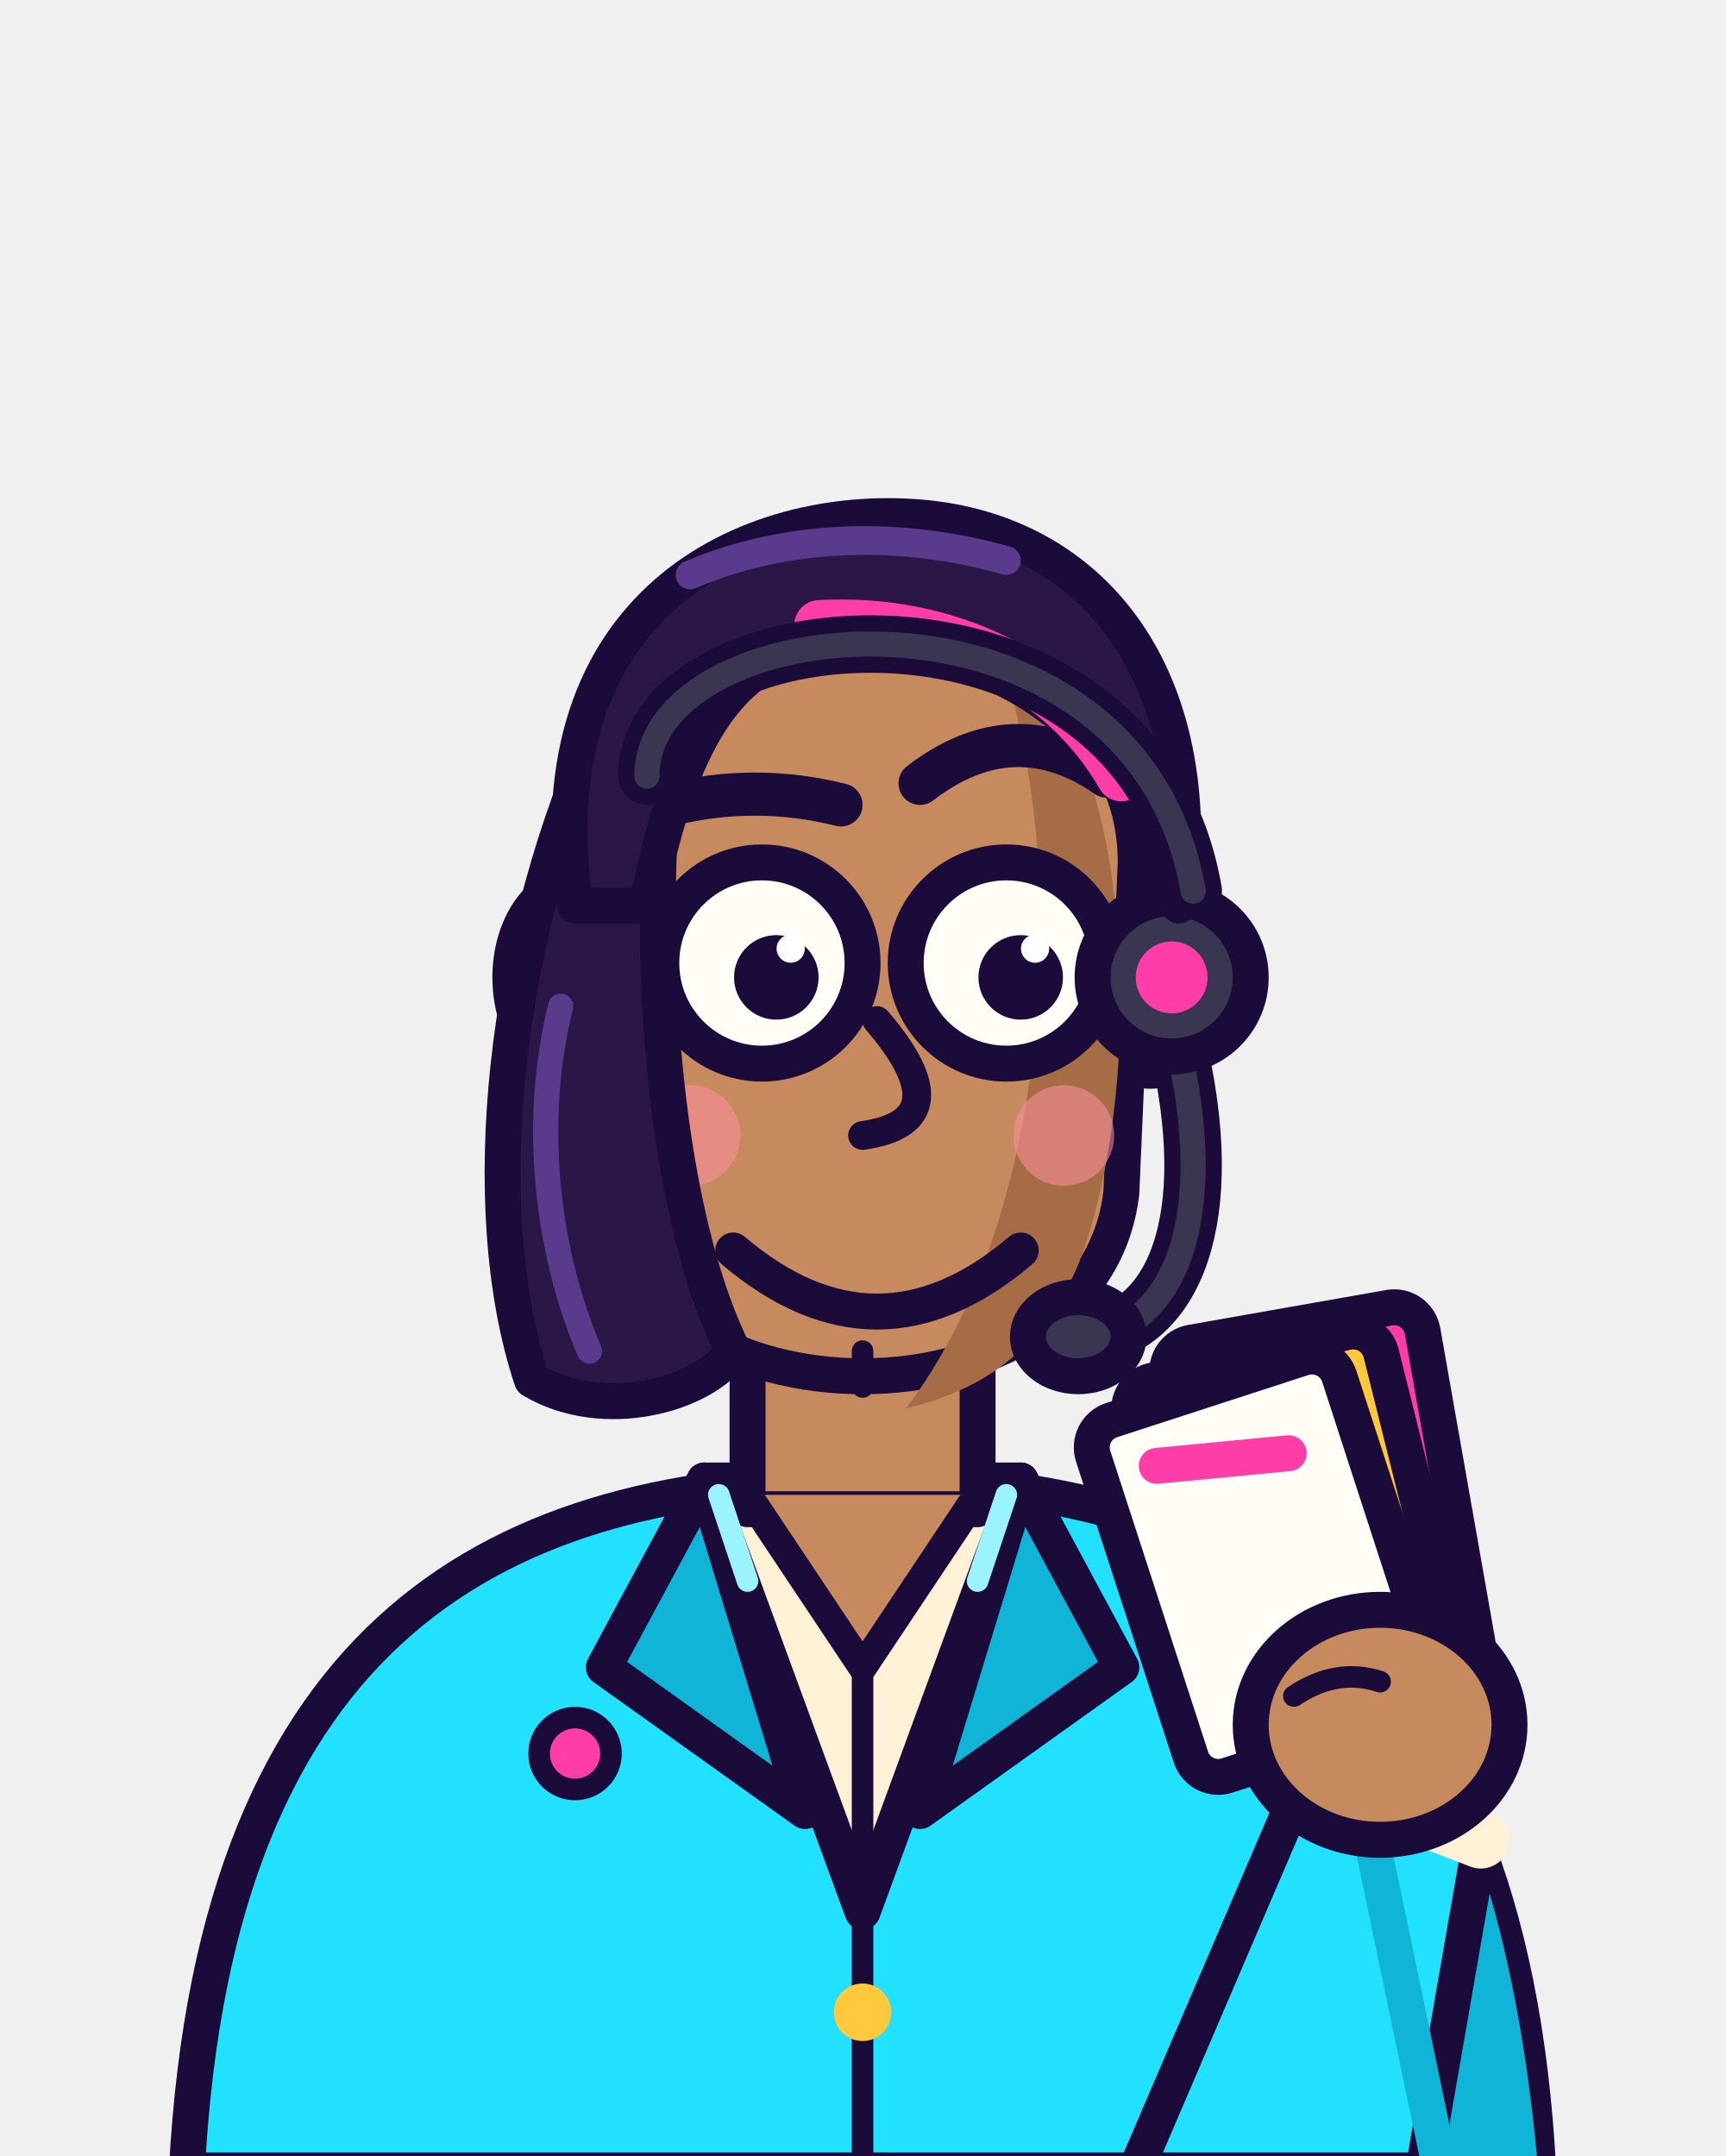
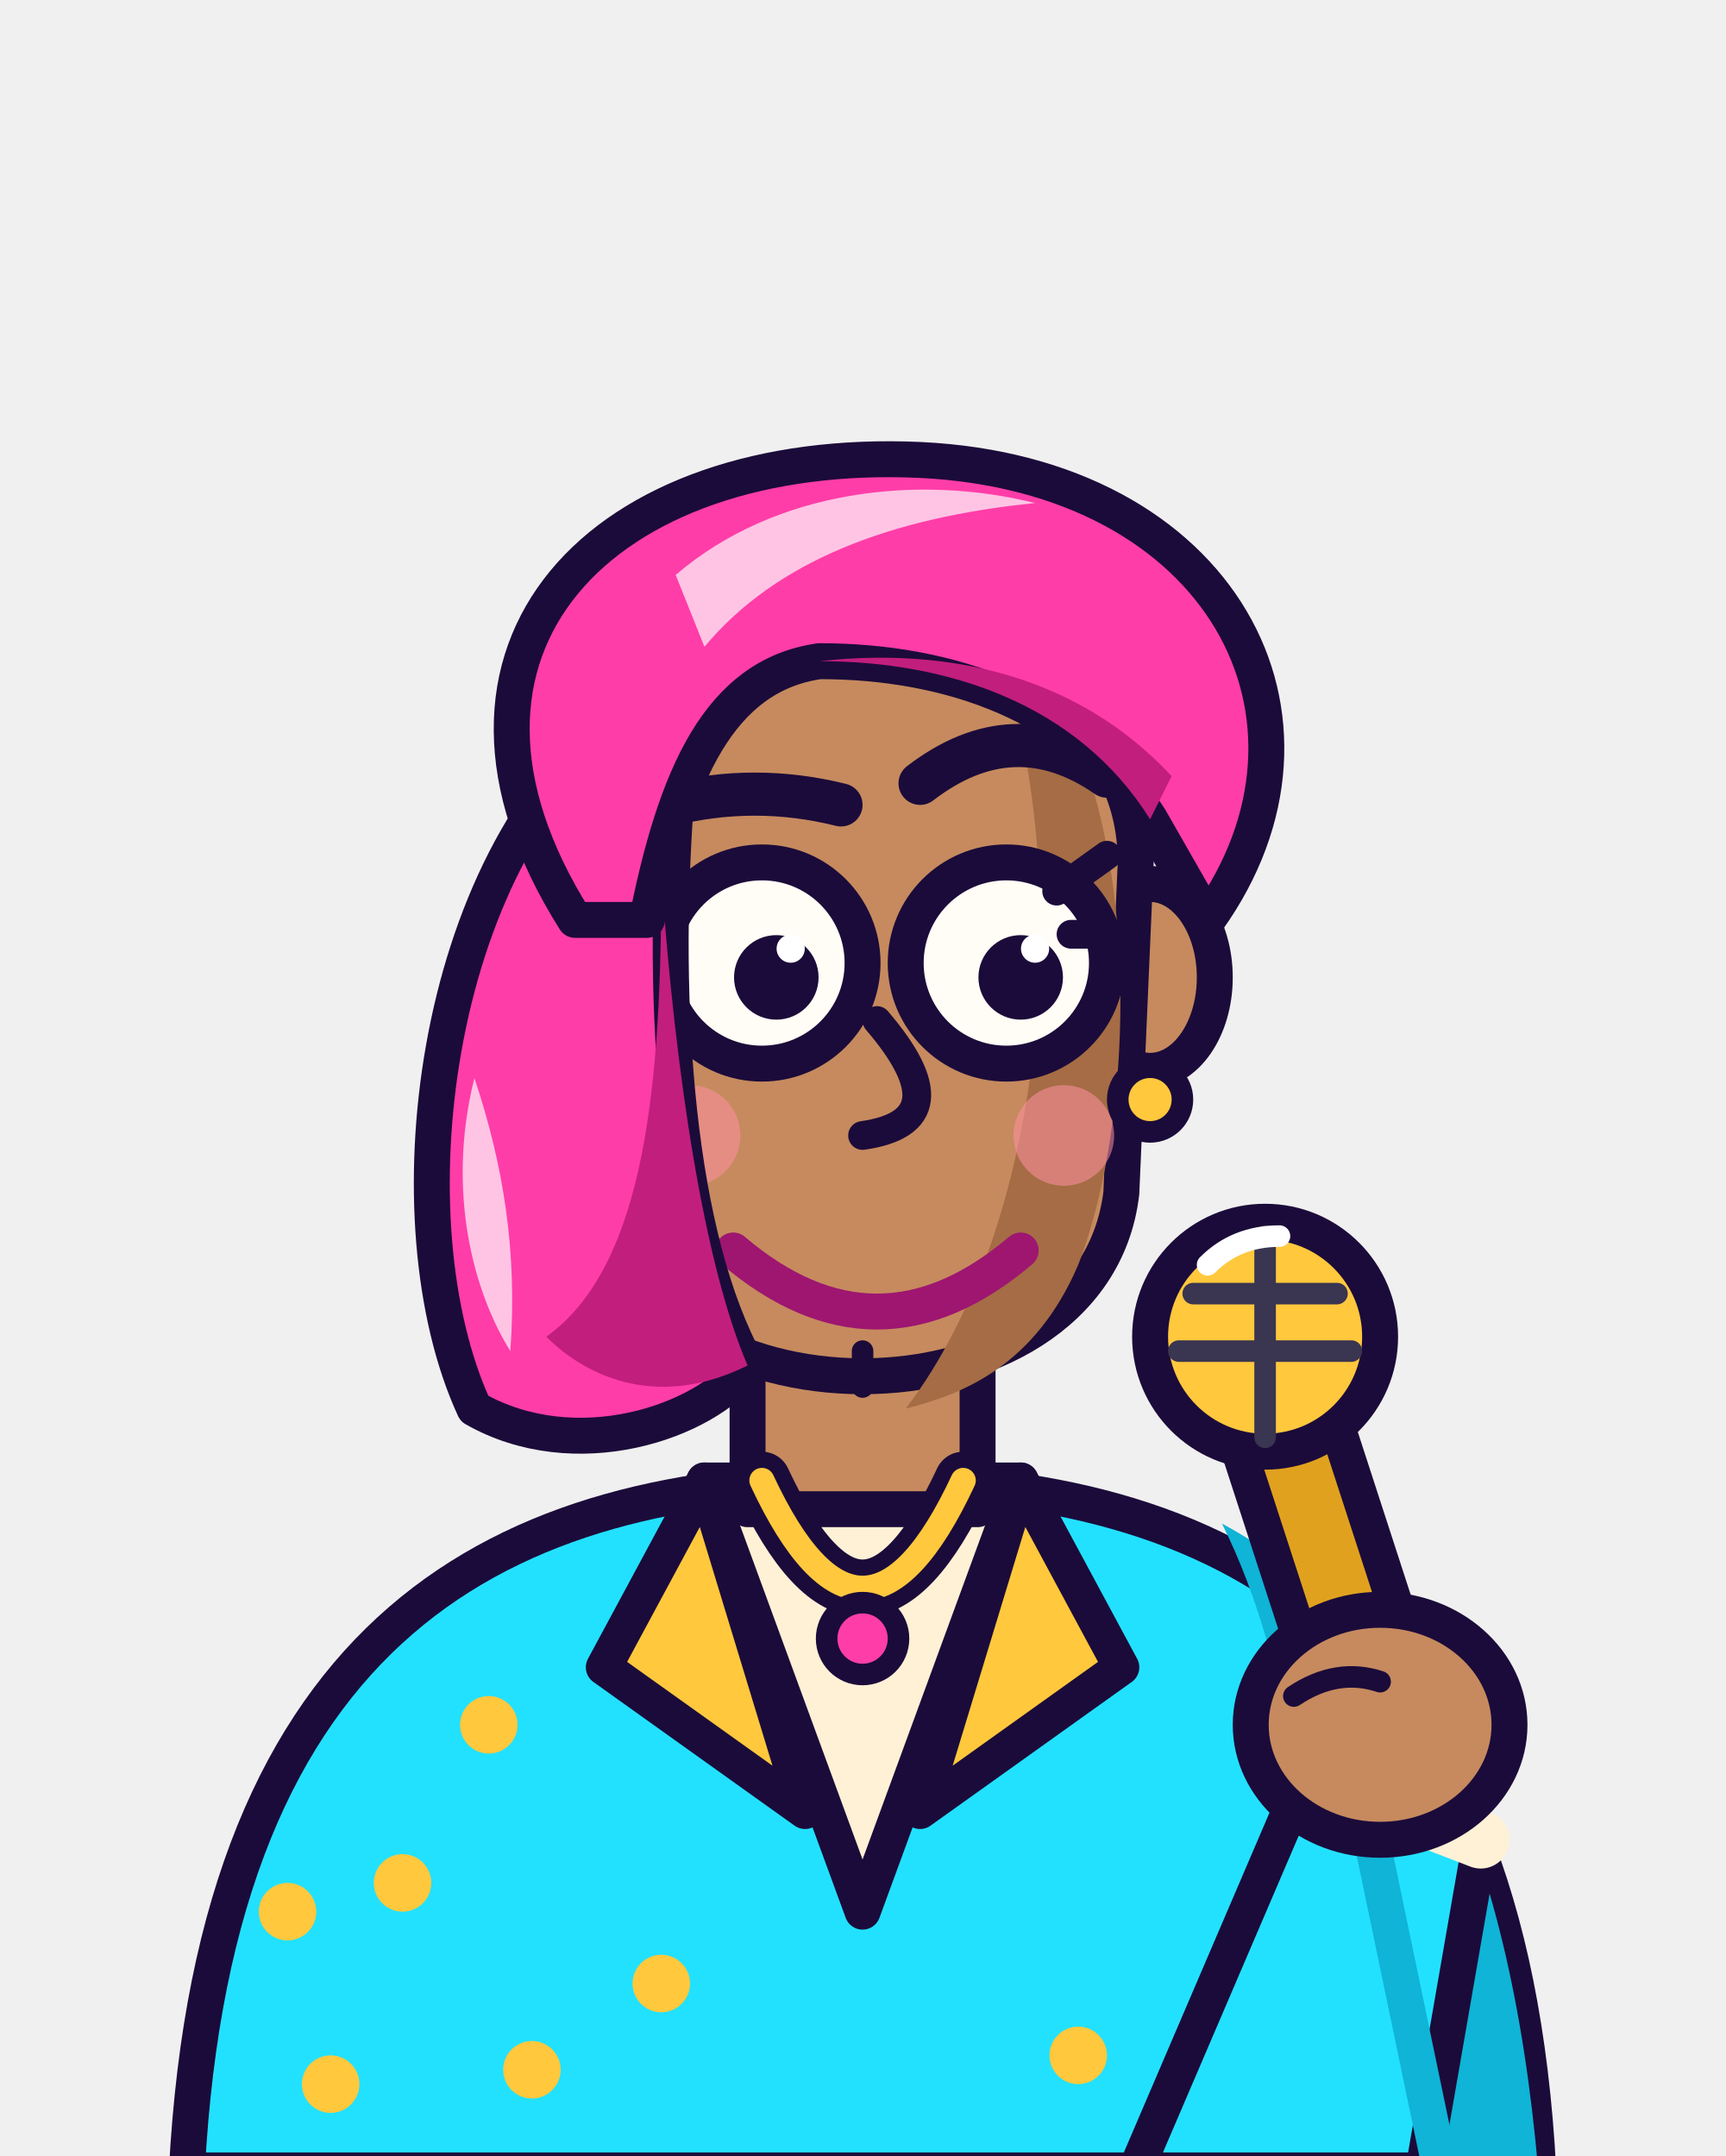
<svg xmlns="http://www.w3.org/2000/svg" viewBox="0 0 240 300" width="480" height="600" overflow="visible">
  <g stroke="#1B0B3A" stroke-width="5" stroke-linejoin="round" stroke-linecap="round">
    <path d="M26 302 C30 226 70 206 120 206 C170 206 210 226 214 302 Z" fill="#22E1FF" />
    <path d="M170 212 C196 226 210 256 214 302 L184 302 C184 262 180 232 170 212 Z" fill="#0FB4D6" stroke="none" />
+     <circle r="4" fill="#FFC83D" stroke="none" cx="56" cy="262" />
+     <circle r="4" fill="#FFC83D" stroke="none" cx="74" cy="288" />
+     <circle r="4" fill="#FFC83D" stroke="none" cx="46" cy="290" />
+     <circle r="4" fill="#FFC83D" stroke="none" cx="68" cy="240" />
+     <circle r="4" fill="#FFC83D" stroke="none" cx="176" cy="238" />
+     <circle r="4" fill="#FFC83D" stroke="none" cx="92" cy="276" />
+     <circle r="4" fill="#FFC83D" stroke="none" cx="150" cy="286" />
+     <circle r="4" fill="#FFC83D" stroke="none" cx="190" cy="280" />
+     <circle r="4" fill="#FFC83D" stroke="none" cx="40" cy="266" />
    <path d="M98 206 L120 266 L142 206 Z" fill="#FFF1D6" />
-     <path d="M98 206 L112 252 L84 232 Z M142 206 L128 252 L156 232 Z" fill="#0FB4D6" />
-     <path d="M120 214 L120 302" fill="none" stroke-width="3" />
-     <circle cx="120" cy="280" r="4" fill="#FFC83D" stroke="none" />
+     <path d="M98 206 L112 252 L84 232 Z M142 206 L128 252 L156 232 Z" fill="#FFC83D" />
    <rect x="104" y="180" width="32" height="30" rx="0" fill="#C68A5E" />
    <path d="M106 186 Q120 196 134 186 L134 183 L106 183 Z" fill="#A56C45" stroke="none" />
-     <path d="M104 208 L120 232 L136 208" fill="#C68A5E" stroke-width="4" />
-     <circle cx="80" cy="244" r="5" fill="#FF3DA8" stroke-width="3" />
-     <path d="M100 208 L104 220 M140 208 L136 220" fill="none" stroke="#9AF3FF" stroke-width="3" />
+     <path d="M106 206 Q120 236 134 206" fill="none" stroke-width="8" />
+     <path d="M106 206 Q120 236 134 206" fill="none" stroke="#FFC83D" stroke-width="3.5" />
+     <circle cx="120" cy="228" r="5" fill="#FF3DA8" stroke-width="3" />
  </g>
  <g stroke="#1B0B3A" stroke-width="5" stroke-linejoin="round" stroke-linecap="round">
    <ellipse cx="80" cy="136" rx="9" ry="13" fill="#C68A5E" />
    <ellipse cx="160" cy="136" rx="9" ry="13" fill="#C68A5E" />
    <path d="M82 120 C82 80 158 80 158 120 L156 166 C152 200 88 200 84 166 Z" fill="#C68A5E" />
    <path d="M138 88 C158 100 160 150 150 176 C144 190 134 194 126 196 C146 170 150 120 138 88 Z" fill="#A56C45" stroke="none" />
    <path d="M120 188 l0 5" fill="none" stroke-width="3" />
    <path d="M122 142 Q134 156 120 158" fill="none" stroke-width="4" />
    <circle cx="96" cy="158" r="7" fill="#FF8FA3" stroke="none" opacity=".55" />
    <circle cx="148" cy="158" r="7" fill="#FF8FA3" stroke="none" opacity=".55" />
  </g>
  <g stroke="#1B0B3A" stroke-width="5" stroke-linejoin="round" stroke-linecap="round">
    <circle cx="106" cy="134" r="14" fill="#FFFDF5" />
    <circle cx="108" cy="136" r="5.88" fill="#1B0B3A" stroke="none" />
    <circle cx="110" cy="132" r="1.96" fill="#FFFFFF" stroke="none" />
    <circle cx="140" cy="134" r="14" fill="#FFFDF5" />
    <circle cx="142" cy="136" r="5.88" fill="#1B0B3A" stroke="none" />
    <circle cx="144" cy="132" r="1.96" fill="#FFFFFF" stroke="none" />
+     <path d="M93 124 L86 119 M91 130 L84 130 M147 124 L154 119 M149 130 L156 130" fill="none" stroke-width="4" />
  </g>
  <g stroke="#1B0B3A" stroke-width="5" stroke-linejoin="round" stroke-linecap="round">
    <path d="M93 112 Q105 109 117 112" fill="none" stroke="#1B0B3A" stroke-width="6" />
    <path d="M154 108 Q141 99 128 109" fill="none" stroke="#1B0B3A" stroke-width="6" />
  </g>
-   <g stroke="#1B0B3A" stroke-width="5" stroke-linejoin="round" stroke-linecap="round">
+   <g stroke="#9E1670" stroke-width="5" stroke-linejoin="round" stroke-linecap="round">
    <path d="M102 174 Q122 191 142 174" fill="none" />
  </g>
  <g stroke="#1B0B3A" stroke-width="5" stroke-linejoin="round" stroke-linecap="round">
-     <path d="M163 142 C170 168 164 184 152 186" fill="none" stroke-width="8" />
-     <path d="M163 142 C170 168 164 184 152 186" fill="none" stroke="#3A3550" stroke-width="3.5" />
-     <ellipse cx="150" cy="186" rx="7" ry="5.5" fill="#3A3550" />
-     <circle cx="163" cy="136" r="11" fill="#3A3550" />
-     <circle cx="163" cy="136" r="5" fill="#FF3DA8" stroke="none" />
+     <circle cx="160" cy="153" r="4.5" fill="#FFC83D" stroke-width="3" />
  </g>
  <g stroke="#1B0B3A" stroke-width="5" stroke-linejoin="round" stroke-linecap="round">
-     <path d="M84 100 C70 130 66 168 74 192 C84 198 98 194 102 188 C94 172 90 142 92 112 Z" fill="#2B1648" />
-     <path d="M80 126 C74 84 104 70 128 72 C152 74 168 94 164 126 L158 114 C152 98 134 88 114 90 C100 92 94 106 90 126 Z" fill="#2B1648" />
-     <path d="M96 80 C110 74 126 74 140 78" fill="none" stroke="#5A3A8C" stroke-width="4" />
-     <path d="M156 108 C148 94 132 86 114 87" fill="none" stroke="#FF3DA8" stroke-width="7" />
-     <path d="M78 140 C74 156 76 174 82 188" fill="none" stroke="#5A3A8C" stroke-width="3.5" />
-     <path d="M90 108 C90 84 158 78 166 124" fill="none" stroke-width="8" />
-     <path d="M90 108 C90 84 158 78 166 124" fill="none" stroke="#3A3550" stroke-width="3.5" />
+     <path d="M86 100 C60 120 54 170 66 196 C80 204 98 198 104 190 C94 172 92 140 94 112 Z" fill="#FF3DA8" />
+     <path d="M92 122 C94 150 98 176 104 190 C92 196 82 192 76 186 C90 176 92 150 92 122 Z" fill="#C21E7E" stroke="none" />
+     <path d="M80 128 C56 90 84 62 128 64 C170 66 188 100 168 128 L160 114 C150 98 132 92 114 92 C100 94 94 108 90 128 Z" fill="#FF3DA8" />
+     <path d="M160 114 C150 98 132 92 114 92 C132 90 150 94 163 108 Z" fill="#C21E7E" stroke="none" />
+     <path d="M94 80 C108 68 128 66 144 70 C124 72 108 78 98 90 Z" fill="#FFC4E4" stroke="none" />
+     <path d="M66 150 C62 166 66 180 71 188 C72 174 70 162 66 150 Z" fill="#FFC4E4" stroke="none" />
  </g>
  <g stroke="#1B0B3A" stroke-width="5" stroke-linejoin="round" stroke-linecap="round">
    <path d="M158 302 L182 246 L206 256 L198 302 Z" fill="#22E1FF" />
    <path d="M190 252 L200 300" fill="none" stroke="#0FB4D6" stroke-width="5" />
    <path d="M180 246 L206 256" fill="none" stroke="#FFF1D6" stroke-width="8" />
-     <rect x="166" y="184" width="36" height="52" rx="4" fill="#FF3DA8" transform="rotate(-10 184 210)" />
-     <rect x="162" y="188" width="36" height="52" rx="4" fill="#FFC83D" transform="rotate(-14 180 214)" />
-     <rect x="158" y="192" width="36" height="52" rx="4" fill="#FFFDF5" transform="rotate(-18 176 218)" />
-     <path d="M168 204 L186 208" fill="none" stroke="#FF3DA8" stroke-width="5" transform="rotate(-18 176 218) translate(-2 -4)" />
+     <rect x="178" y="188" width="14" height="60" rx="5" fill="#E0A21E" transform="rotate(-18 185 218)" />
+     <circle cx="176" cy="186" r="16" fill="#FFC83D" />
+     <path d="M166 180 L186 180 M164 188 L188 188 M176 172 L176 200" fill="none" stroke="#3A3550" stroke-width="3" />
+     <path d="M168 176 Q172 172 178 172" fill="none" stroke="#FFFFFF" stroke-width="3" />
    <ellipse cx="192" cy="240" rx="18" ry="16" fill="#C68A5E" />
    <path d="M180 236 Q186 232 192 234" fill="none" stroke-width="3" />
  </g>
</svg>
